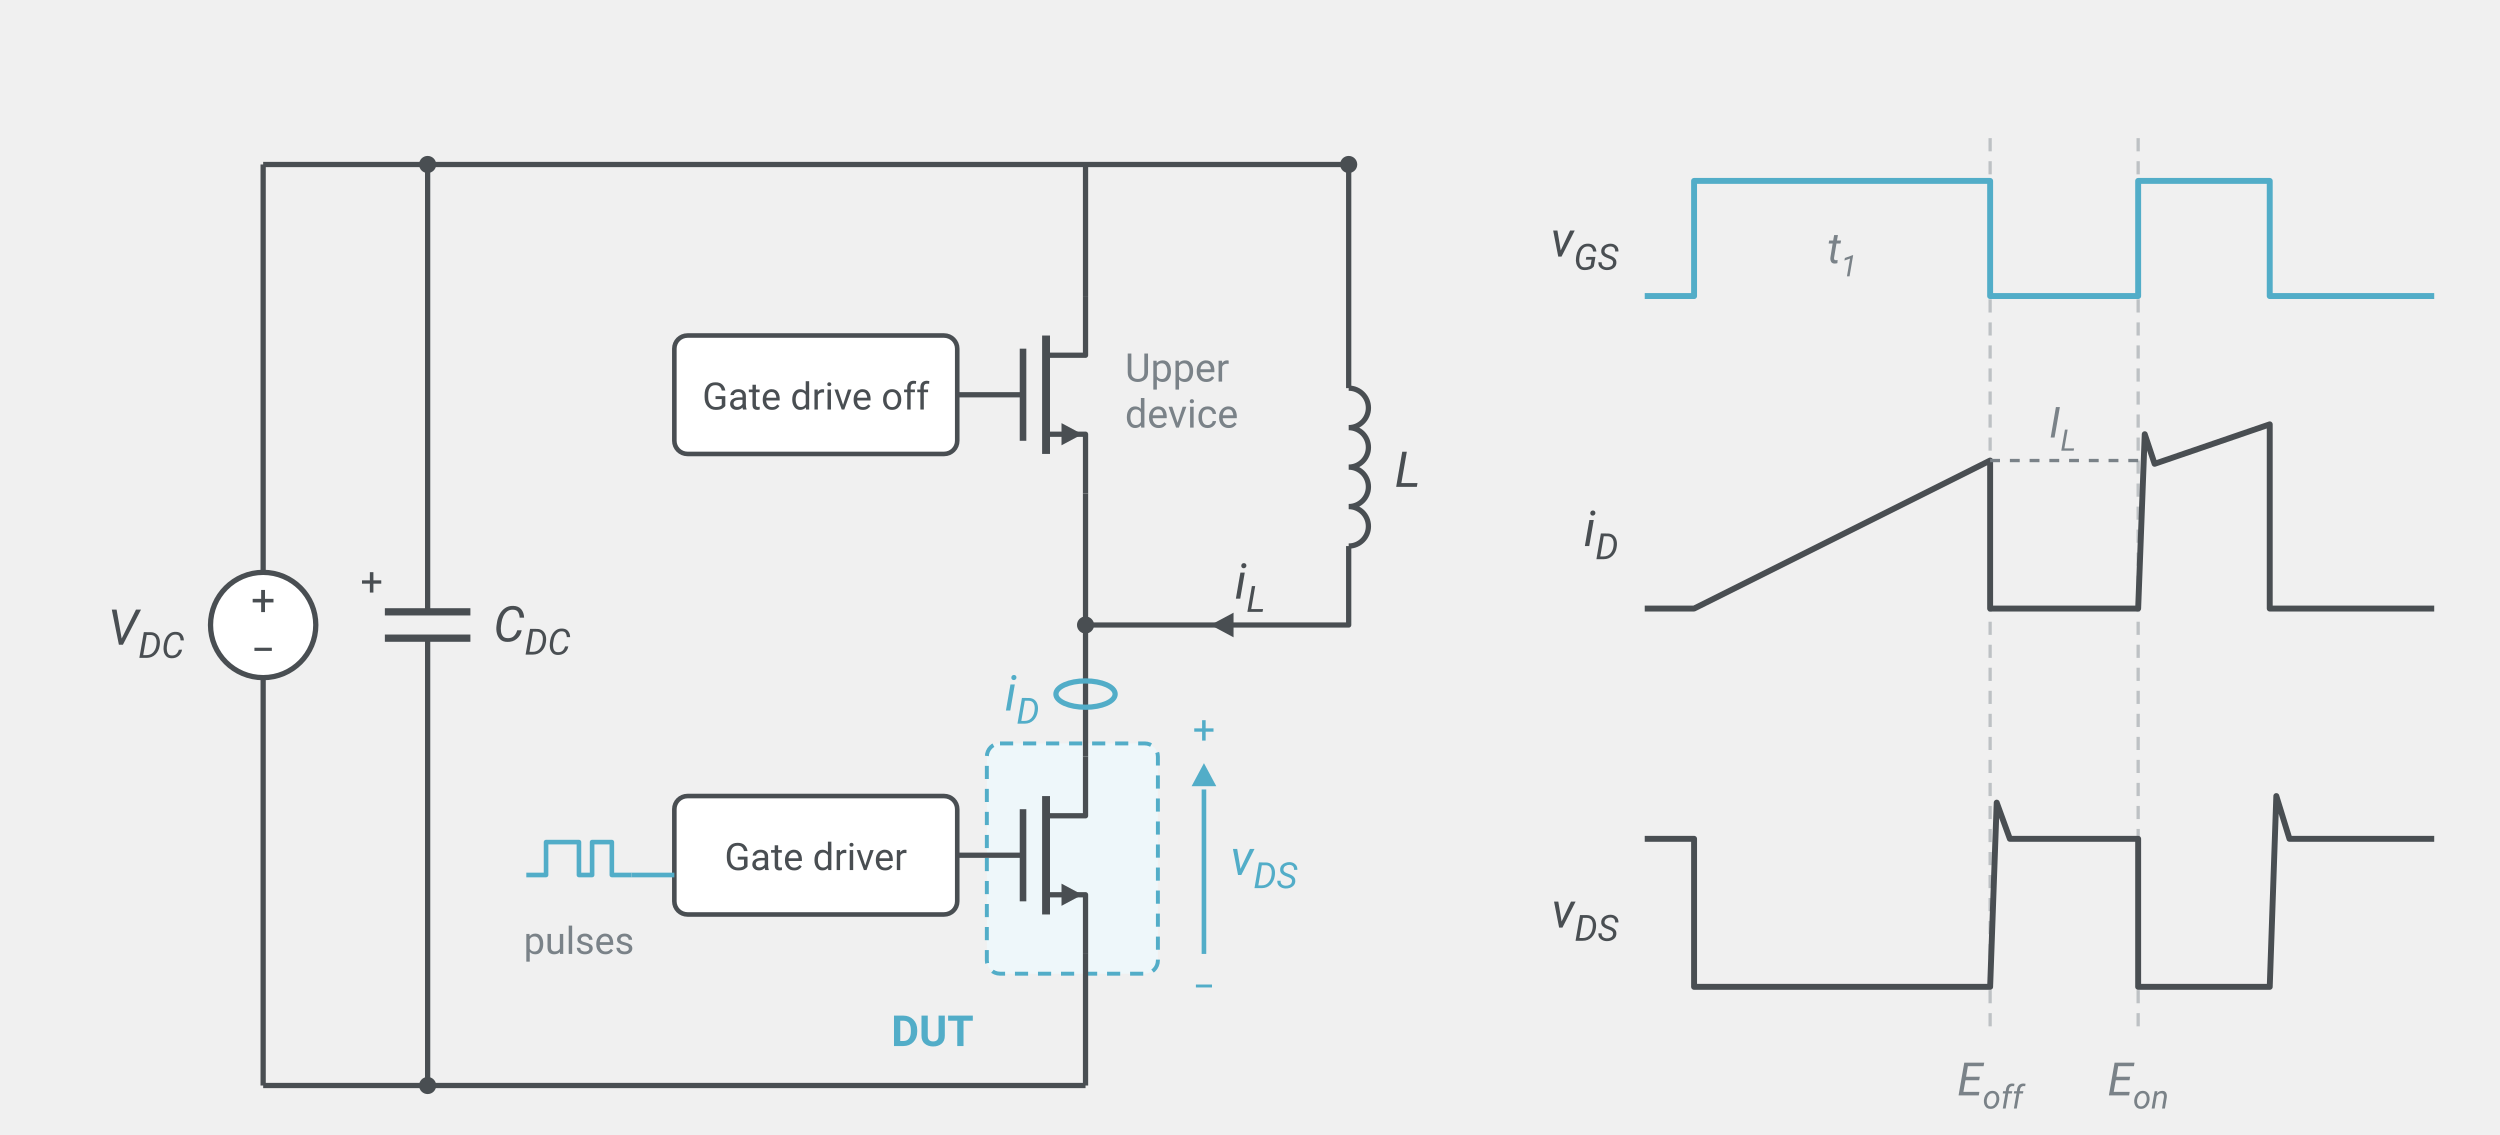
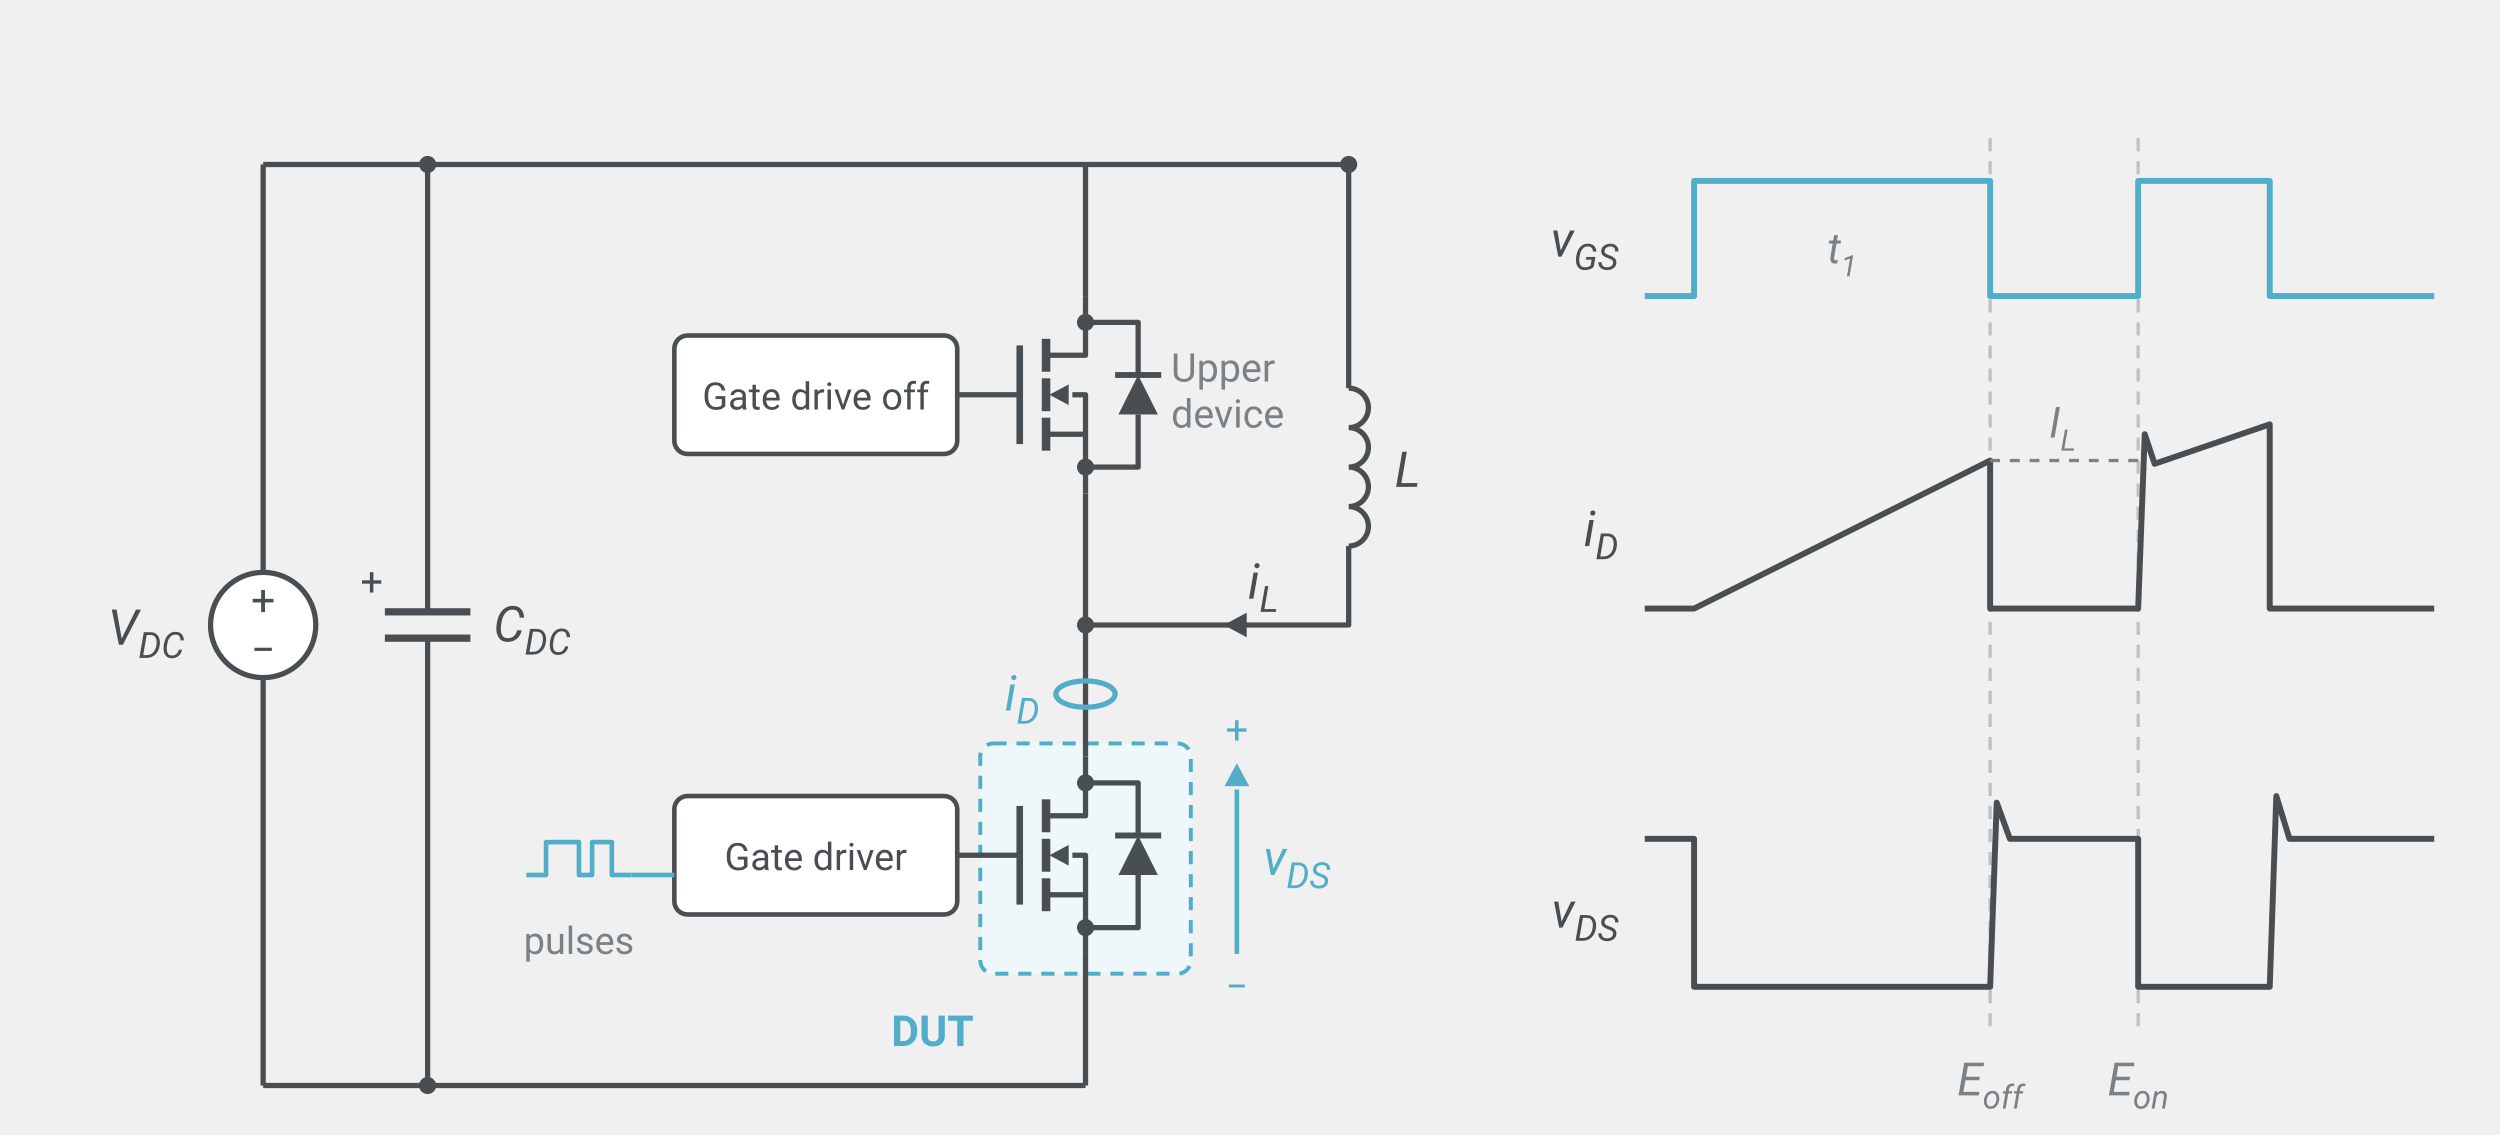
<svg xmlns="http://www.w3.org/2000/svg" viewBox="0 0 760 345" width="760" height="345" font-family="-apple-system, 'Segoe UI', Roboto, 'Helvetica Neue', Arial, sans-serif">
  <polyline points="80,50 410,50" fill="none" stroke="#494e52" stroke-width="1.6" stroke-linejoin="round" />
  <polyline points="80,330 330,330" fill="none" stroke="#494e52" stroke-width="1.6" stroke-linejoin="round" />
  <polyline points="80,50 80,174" fill="none" stroke="#494e52" stroke-width="1.6" stroke-linejoin="round" />
  <polyline points="80,206 80,330" fill="none" stroke="#494e52" stroke-width="1.6" stroke-linejoin="round" />
  <circle cx="80" cy="190" r="16" fill="#ffffff" stroke="#494e52" stroke-width="1.6" />
  <text x="80" y="187" font-size="13" fill="#494e52" text-anchor="middle">+</text>
  <text x="80" y="202" font-size="13" fill="#494e52" text-anchor="middle">−</text>
  <text x="56" y="196" font-size="15" fill="#494e52" text-anchor="end" font-style="italic">V<tspan font-size="11" dy="4">DC</tspan>
  </text>
  <circle cx="130" cy="50" r="2.6" fill="#494e52" />
  <circle cx="130" cy="330" r="2.6" fill="#494e52" />
  <polyline points="130,50 130,186.0" fill="none" stroke="#494e52" stroke-width="1.6" stroke-linejoin="round" />
  <polyline points="130,194.0 130,330" fill="none" stroke="#494e52" stroke-width="1.6" stroke-linejoin="round" />
  <polyline points="117,186.0 143,186.0" fill="none" stroke="#494e52" stroke-width="2.2" stroke-linejoin="round" />
  <polyline points="117,194.0 143,194.0" fill="none" stroke="#494e52" stroke-width="2.2" stroke-linejoin="round" />
  <text x="113" y="181.0" font-size="12" fill="#494e52" text-anchor="middle">+</text>
  <text x="150" y="195.0" font-size="15" fill="#494e52" text-anchor="start" font-style="italic">C<tspan font-size="11" dy="4">DC</tspan>
  </text>
-   <rect x="300" y="226" width="52" height="70" rx="4" fill="#eef7fa" stroke="#52adc8" stroke-width="1.2" stroke-dasharray="4 3" />
+   <rect x="298" y="226" width="64" height="70" rx="4" fill="#eef7fa" stroke="#52adc8" stroke-width="1.2" stroke-dasharray="4 3" />
  <polyline points="330,50 330,90" fill="none" stroke="#494e52" stroke-width="1.6" stroke-linejoin="round" />
  <polyline points="330,90 330,108 318,108" fill="none" stroke="#494e52" stroke-width="1.6" stroke-linejoin="round" />
  <polyline points="318,132 330,132 330,150" fill="none" stroke="#494e52" stroke-width="1.6" stroke-linejoin="round" />
-   <polyline points="318,102 318,138" fill="none" stroke="#494e52" stroke-width="2.4" stroke-linejoin="round" />
-   <polyline points="311,106 311,134" fill="none" stroke="#494e52" stroke-width="2.0" stroke-linejoin="round" />
-   <path d="M329,132 L322.7,135.375 L322.7,128.625 z" fill="#494e52" />
-   <polyline points="311,120 291,120" fill="none" stroke="#494e52" stroke-width="1.6" stroke-linejoin="round" />
+   <polyline points="318,103 318,113" fill="none" stroke="#494e52" stroke-width="2.6" stroke-linejoin="round" />
+   <polyline points="318,115 318,125" fill="none" stroke="#494e52" stroke-width="2.6" stroke-linejoin="round" />
+   <polyline points="318,127 318,137" fill="none" stroke="#494e52" stroke-width="2.6" stroke-linejoin="round" />
+   <polyline points="310,105 310,135" fill="none" stroke="#494e52" stroke-width="2.0" stroke-linejoin="round" />
+   <polyline points="326,120 330,120 330,132" fill="none" stroke="#494e52" stroke-width="1.6" stroke-linejoin="round" />
+   <path d="M319,120 L324.88,116.85 L324.88,123.15 z" fill="#494e52" />
+   <polyline points="310,120 291,120" fill="none" stroke="#494e52" stroke-width="1.6" stroke-linejoin="round" />
+   <polyline points="330,98 346,98 346,114" fill="none" stroke="#494e52" stroke-width="1.6" stroke-linejoin="round" />
+   <polyline points="346,126 346,142 330,142" fill="none" stroke="#494e52" stroke-width="1.6" stroke-linejoin="round" />
+   <path d="M340,126 L352,126 L346,114 z" fill="#494e52" />
+   <polyline points="339,114 353,114" fill="none" stroke="#494e52" stroke-width="1.8" stroke-linejoin="round" />
+   <circle cx="330" cy="98" r="2.6" fill="#494e52" />
+   <circle cx="330" cy="142" r="2.6" fill="#494e52" />
  <polyline points="330,150 330,230" fill="none" stroke="#494e52" stroke-width="1.6" stroke-linejoin="round" />
  <circle cx="330" cy="190" r="2.6" fill="#494e52" />
  <polyline points="330,230 330,248 318,248" fill="none" stroke="#494e52" stroke-width="1.6" stroke-linejoin="round" />
  <polyline points="318,272 330,272 330,290" fill="none" stroke="#494e52" stroke-width="1.6" stroke-linejoin="round" />
-   <polyline points="318,242 318,278" fill="none" stroke="#494e52" stroke-width="2.4" stroke-linejoin="round" />
-   <polyline points="311,246 311,274" fill="none" stroke="#494e52" stroke-width="2.0" stroke-linejoin="round" />
-   <path d="M329,272 L322.7,275.375 L322.7,268.625 z" fill="#494e52" />
-   <polyline points="311,260 291,260" fill="none" stroke="#494e52" stroke-width="1.6" stroke-linejoin="round" />
+   <polyline points="318,243 318,253" fill="none" stroke="#494e52" stroke-width="2.6" stroke-linejoin="round" />
+   <polyline points="318,255 318,265" fill="none" stroke="#494e52" stroke-width="2.6" stroke-linejoin="round" />
+   <polyline points="318,267 318,277" fill="none" stroke="#494e52" stroke-width="2.6" stroke-linejoin="round" />
+   <polyline points="310,245 310,275" fill="none" stroke="#494e52" stroke-width="2.0" stroke-linejoin="round" />
+   <polyline points="326,260 330,260 330,272" fill="none" stroke="#494e52" stroke-width="1.6" stroke-linejoin="round" />
+   <path d="M319,260 L324.88,256.85 L324.88,263.15 z" fill="#494e52" />
+   <polyline points="310,260 291,260" fill="none" stroke="#494e52" stroke-width="1.6" stroke-linejoin="round" />
+   <polyline points="330,238 346,238 346,254" fill="none" stroke="#494e52" stroke-width="1.6" stroke-linejoin="round" />
+   <polyline points="346,266 346,282 330,282" fill="none" stroke="#494e52" stroke-width="1.6" stroke-linejoin="round" />
+   <path d="M340,266 L352,266 L346,254 z" fill="#494e52" />
+   <polyline points="339,254 353,254" fill="none" stroke="#494e52" stroke-width="1.8" stroke-linejoin="round" />
+   <circle cx="330" cy="238" r="2.6" fill="#494e52" />
+   <circle cx="330" cy="282" r="2.6" fill="#494e52" />
  <polyline points="330,290 330,330" fill="none" stroke="#494e52" stroke-width="1.6" stroke-linejoin="round" />
  <rect x="205" y="102" width="86" height="36" rx="4" fill="#ffffff" stroke="#494e52" stroke-width="1.4" />
  <text x="248.0" y="124.5" font-size="11.5" fill="#494e52" text-anchor="middle">Gate drive off</text>
  <rect x="205" y="242" width="86" height="36" rx="4" fill="#ffffff" stroke="#494e52" stroke-width="1.4" />
  <text x="248.0" y="264.5" font-size="11.5" fill="#494e52" text-anchor="middle">Gate driver</text>
  <polyline points="160,266 166,266 166,256 176,256 176,266 180,266 180,256 186,256 186,266 192,266" fill="none" stroke="#52adc8" stroke-width="1.4" stroke-linejoin="round" />
  <polyline points="192,266 205,266" fill="none" stroke="#52adc8" stroke-width="1.4" stroke-linejoin="round" />
  <text x="176" y="290" font-size="11.5" fill="#7a8288" text-anchor="middle">pulses</text>
-   <text x="342" y="116" font-size="12" fill="#7a8288" text-anchor="start">Upper</text>
-   <text x="342" y="130" font-size="12" fill="#7a8288" text-anchor="start">device</text>
+   <text x="356" y="116" font-size="12" fill="#7a8288" text-anchor="start">Upper</text>
+   <text x="356" y="130" font-size="12" fill="#7a8288" text-anchor="start">device</text>
  <text x="296" y="318" font-size="13" fill="#52adc8" text-anchor="end" font-weight="600">DUT</text>
  <polyline points="330,190 410,190 410,166" fill="none" stroke="#494e52" stroke-width="1.6" stroke-linejoin="round" />
  <path d="M410,118 a6,6 0 0 1 0,12 a6,6 0 0 1 0,12 a6,6 0 0 1 0,12 a6,6 0 0 1 0,12" fill="none" stroke="#494e52" stroke-width="1.6" />
  <polyline points="410,118 410,50" fill="none" stroke="#494e52" stroke-width="1.6" stroke-linejoin="round" />
  <circle cx="410" cy="50" r="2.6" fill="#494e52" />
  <text x="424" y="148" font-size="15" fill="#494e52" text-anchor="start" font-style="italic">L</text>
-   <path d="M368,190 L375.0,186.25 L375.0,193.75 z" fill="#494e52" />
-   <text x="380" y="182" font-size="15" fill="#494e52" text-anchor="middle" font-style="italic">i<tspan font-size="11" dy="4">L</tspan>
+   <path d="M372,190 L379.0,186.25 L379.0,193.75 z" fill="#494e52" />
+   <text x="384" y="182" font-size="15" fill="#494e52" text-anchor="middle" font-style="italic">i<tspan font-size="11" dy="4">L</tspan>
  </text>
-   <polyline points="366,290 366,240" fill="none" stroke="#52adc8" stroke-width="1.4" stroke-linejoin="round" />
-   <path d="M366,232 L369.75,239.0 L362.25,239.0 z" fill="#52adc8" />
-   <text x="366" y="226" font-size="12" fill="#52adc8" text-anchor="middle">+</text>
-   <text x="366" y="304" font-size="12" fill="#52adc8" text-anchor="middle">−</text>
-   <text x="374" y="266.0" font-size="15" fill="#52adc8" text-anchor="start" font-style="italic">v<tspan font-size="11" dy="4">DS</tspan>
+   <polyline points="376,290 376,240" fill="none" stroke="#52adc8" stroke-width="1.4" stroke-linejoin="round" />
+   <path d="M376,232 L379.75,239.0 L372.25,239.0 z" fill="#52adc8" />
+   <text x="376" y="226" font-size="12" fill="#52adc8" text-anchor="middle">+</text>
+   <text x="376" y="304" font-size="12" fill="#52adc8" text-anchor="middle">−</text>
+   <text x="384" y="266.0" font-size="15" fill="#52adc8" text-anchor="start" font-style="italic">v<tspan font-size="11" dy="4">DS</tspan>
  </text>
  <ellipse cx="330" cy="211" rx="9" ry="4" fill="none" stroke="#52adc8" stroke-width="1.6" />
  <text x="316" y="216" font-size="15" fill="#52adc8" text-anchor="end" font-style="italic">i<tspan font-size="11" dy="4">D</tspan>
  </text>
  <polyline points="605,42 605,312" fill="none" stroke="#bdc1c4" stroke-width="1" stroke-linejoin="round" stroke-dasharray="4 3" />
  <polyline points="650,42 650,312" fill="none" stroke="#bdc1c4" stroke-width="1" stroke-linejoin="round" stroke-dasharray="4 3" />
  <polyline points="500,90 515,90 515,55 605,55 605,90 650,90 650,55 690,55 690,90 740,90" fill="none" stroke="#52adc8" stroke-width="1.8" stroke-linejoin="round" />
  <text x="492" y="78" font-size="15" fill="#494e52" text-anchor="end" font-style="italic">v<tspan font-size="11" dy="4">GS</tspan>
  </text>
  <text x="560" y="80" font-size="13" fill="#7a8288" text-anchor="middle" font-style="italic">t<tspan font-size="9" dy="4">1</tspan>
  </text>
  <polyline points="500,185 515,185 605,140 605,185 650,185 652,132 655,141 690,129 690,185 740,185" fill="none" stroke="#494e52" stroke-width="1.8" stroke-linejoin="round" />
  <polyline points="605,140 650,140" fill="none" stroke="#7a8288" stroke-width="1" stroke-linejoin="round" stroke-dasharray="3 3" />
  <text x="627" y="133" font-size="13" fill="#7a8288" text-anchor="middle" font-style="italic">I<tspan font-size="9" dy="4">L</tspan>
  </text>
  <text x="492" y="166" font-size="15" fill="#494e52" text-anchor="end" font-style="italic">i<tspan font-size="11" dy="4">D</tspan>
  </text>
  <polyline points="500,255 515,255 515,300 605,300 607,244 611,255 650,255 650,300 690,300 692,242 696,255 740,255" fill="none" stroke="#494e52" stroke-width="1.8" stroke-linejoin="round" />
  <text x="492" y="282" font-size="15" fill="#494e52" text-anchor="end" font-style="italic">v<tspan font-size="11" dy="4">DS</tspan>
  </text>
  <text x="605" y="333" font-size="14" fill="#7a8288" text-anchor="middle" font-style="italic">E<tspan font-size="10" dy="4">off</tspan>
  </text>
  <text x="650" y="333" font-size="14" fill="#7a8288" text-anchor="middle" font-style="italic">E<tspan font-size="10" dy="4">on</tspan>
  </text>
</svg>
